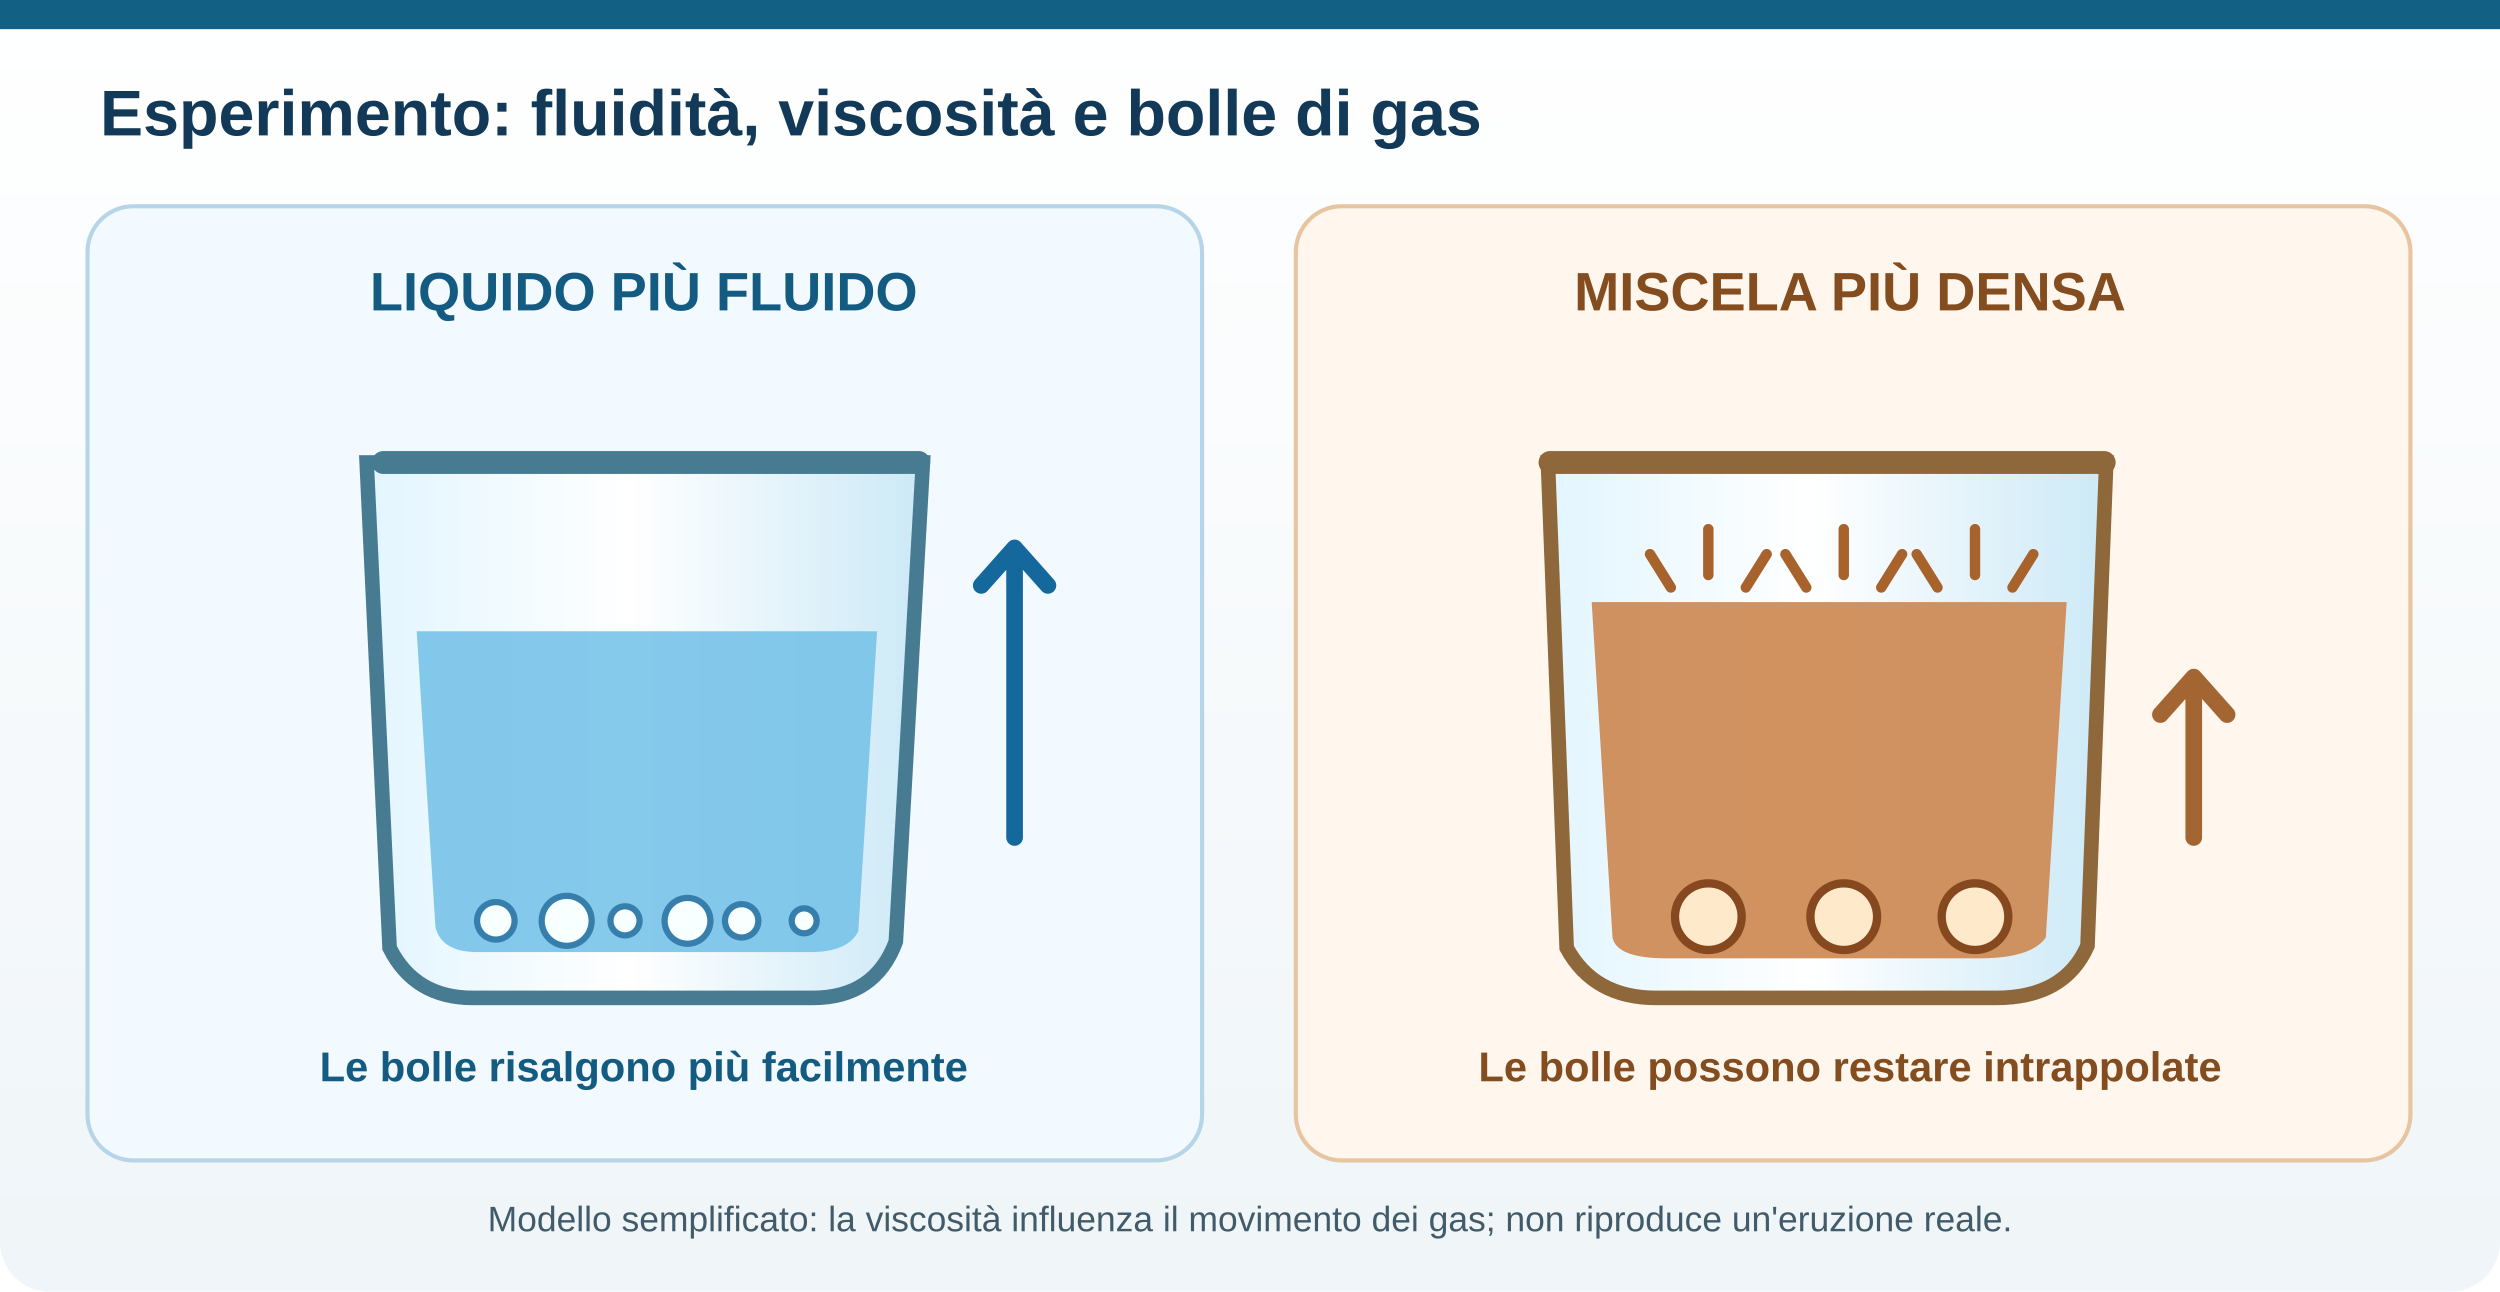
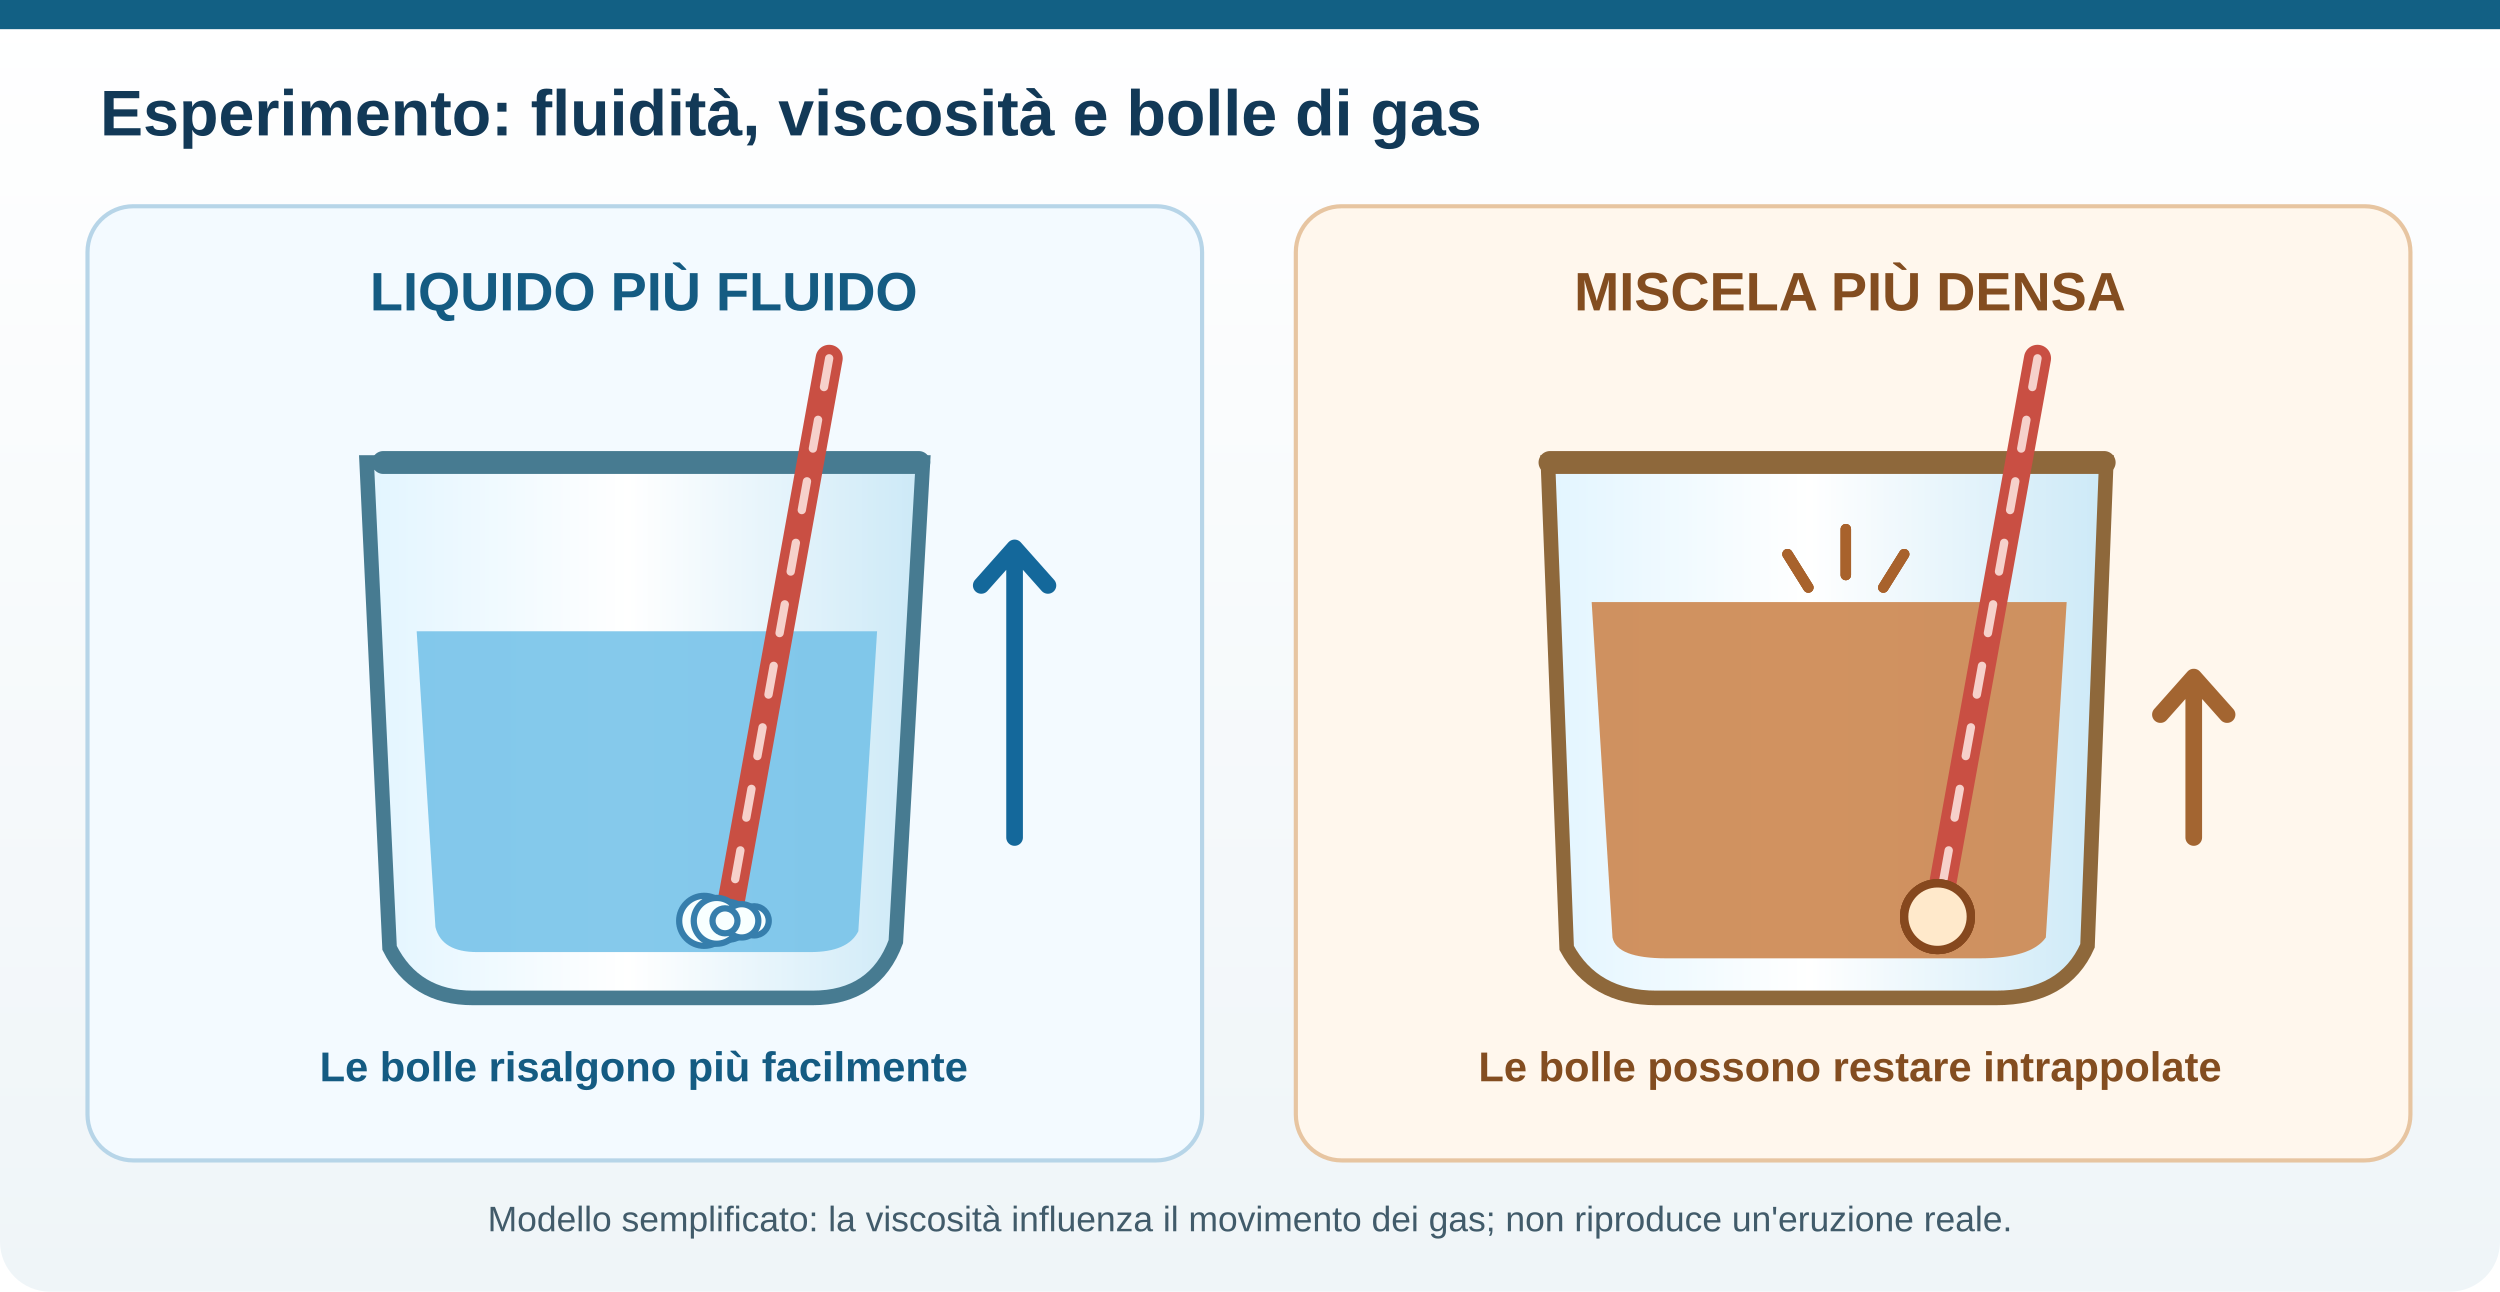
<svg xmlns="http://www.w3.org/2000/svg" width="1200" height="620" viewBox="0 0 1200 620" role="img" aria-labelledby="tit desc">
-   <style>.fermo{display:none}.fb{transform-box:fill-box}@media (prefers-reduced-motion:reduce){*{animation:none!important}}@keyframes sale{0%{transform:translateY(0);opacity:0}8%{opacity:1}88%{transform:translateY(-128px);opacity:1}100%{transform:translateY(-136px);opacity:0}}.bl{animation:sale 2.4s linear infinite}@keyframes fatica{0%{transform:translateY(0) scale(.6);opacity:0}8%{opacity:1}70%{transform:translateY(-112px) scale(1.2);opacity:1}82%{transform:translateY(-122px) scale(1.35);opacity:1}86%{transform:translateY(-126px) scale(1.6);opacity:0}100%{transform:translateY(-126px) scale(1.6);opacity:0}}.bd{animation:fatica 7.5s ease-in infinite;transform-origin:50% 50%}@keyframes schizzo{0%,81%{opacity:0;transform:translateY(0)}84%{opacity:1}94%{opacity:0;transform:translateY(-14px)}100%{opacity:0}}.sz{animation:schizzo 7.5s linear infinite}</style>
+   <style>.fermo{display:none}.fb{transform-box:fill-box}@media (prefers-reduced-motion:reduce){*{animation:none!important}}@keyframes sale{0%{transform:translateY(0);opacity:0}8%{opacity:1}88%{transform:translate(-30px,-128px);opacity:1}100%{transform:translate(-32px,-136px);opacity:0}}.bl{animation:sale 2.4s linear infinite}@keyframes fatica{0%{transform:translateY(0) scale(.6);opacity:0}8%{opacity:1}70%{transform:translate(-40px,-112px) scale(1.2);opacity:1}82%{transform:translate(-44px,-122px) scale(1.35);opacity:1}86%{transform:translate(-44px,-126px) scale(1.6);opacity:0}100%{transform:translate(-44px,-126px) scale(1.6);opacity:0}}.bd{animation:fatica 7.5s ease-in infinite;transform-origin:50% 50%}@keyframes schizzo{0%,81%{opacity:0;transform:translateY(0)}84%{opacity:1}94%{opacity:0;transform:translateY(-14px)}100%{opacity:0}}.sz{animation:schizzo 7.5s linear infinite}</style>
  <defs>
    <linearGradient id="paper" x1="0" y1="0" x2="0" y2="1">
      <stop stop-color="#ffffff" />
      <stop offset="1" stop-color="#eff5f8" />
    </linearGradient>
    <linearGradient id="glass" x1="0" y1="0" x2="1" y2="0">
      <stop stop-color="#e2f5ff" />
      <stop offset=".47" stop-color="#fff" />
      <stop offset="1" stop-color="#cce9f7" />
    </linearGradient>
  </defs>
  <rect width="1200" height="620" rx="24" fill="url(#paper)" />
  <rect width="1200" height="14" fill="#126084" />
  <text x="48" y="65" font-family="Arial,sans-serif" font-size="31" font-weight="700" fill="#123957">Esperimento: fluidità, viscosità e bolle di gas</text>
  <g font-family="Arial,sans-serif">
    <rect x="42" y="99" width="535" height="458" rx="22" fill="#f3faff" stroke="#b7d5e8" stroke-width="2" />
    <rect x="622" y="99" width="535" height="458" rx="22" fill="#fff7ed" stroke="#e7c5a1" stroke-width="2" />
    <text x="309" y="149" text-anchor="middle" font-size="26" font-weight="700" fill="#145b82">LIQUIDO PIÙ FLUIDO</text>
    <text x="888" y="149" text-anchor="middle" font-size="26" font-weight="700" fill="#834d20">MISCELA PIÙ DENSA</text>
    <path d="M176 222 L187 455 Q199 479 227 479 H390 Q420 479 430 452 L443 222Z" fill="url(#glass)" stroke="#477b91" stroke-width="7" />
    <path d="M200 303 H421 L412 447 Q407 457 389 457 H229 Q212 457 209 445Z" fill="#75c2e8" opacity=".88" />
    <path d="M184 222 H441" stroke="#477b91" stroke-width="11" stroke-linecap="round" />
    <path d="M743 222 L752 455 Q765 479 795 479 H958 Q991 479 1002 454 L1011 222Z" fill="url(#glass)" stroke="#8e683b" stroke-width="7" />
    <path d="M764 289 H992 L982 450 Q975 460 950 460 H800 Q776 460 774 450Z" fill="#cd8952" opacity=".92" />
    <path d="M744 222 H1010" stroke="#8e683b" stroke-width="11" stroke-linecap="round" />
+     <path d="M398 172 L350 438" stroke="#c94f43" stroke-width="13" stroke-linecap="round" />
+     <path d="M398 172 L350 438" stroke="#f6d1cb" stroke-width="4" stroke-dasharray="14 16" stroke-linecap="round" />
+     <path d="M978 172 L930 438" stroke="#c94f43" stroke-width="13" stroke-linecap="round" />
+     <path d="M978 172 L930 438" stroke="#f6d1cb" stroke-width="4" stroke-dasharray="14 16" stroke-linecap="round" />
    <g class="fermo" fill="#f8ffff" stroke="#367eac" stroke-width="3">
      <circle cx="248" cy="421" r="10" />
      <circle cx="329" cy="378" r="14" />
      <circle cx="269" cy="338" r="9" />
      <circle cx="352" cy="310" r="8" />
      <circle cx="288" cy="278" r="7" />
      <circle cx="360" cy="246" r="5" />
    </g>
    <g class="fermo" fill="#ffe9cb" stroke="#86481e" stroke-width="4">
      <circle cx="819" cy="405" r="18" />
      <circle cx="901" cy="378" r="25" />
      <circle cx="866" cy="315" r="14" />
      <circle cx="941" cy="427" r="14" />
    </g>
    <path d="M487 402 V263 l-16 18 M487 263 l16 18" stroke="#14689b" stroke-width="8" fill="none" stroke-linecap="round" stroke-linejoin="round" />
    <path d="M1053 402 V325 l-16 18 M1053 325 l16 18" stroke="#a36531" stroke-width="8" fill="none" stroke-linecap="round" stroke-linejoin="round" />
    <text x="309" y="519" font-size="20" font-weight="700" text-anchor="middle" fill="#145b82">Le bolle risalgono più facilmente</text>
    <text x="888" y="519" font-size="20" font-weight="700" text-anchor="middle" fill="#834d20">Le bolle possono restare intrappolate</text>
    <text x="600" y="591" font-size="17" text-anchor="middle" fill="#415b6a">Modello semplificato: la viscosità influenza il movimento dei gas; non riproduce un'eruzione reale.</text>
  </g>
  <g fill="#f8ffff" stroke="#367eac" stroke-width="3">
-     <circle class="bl" style="animation-delay:-0.0s" cx="238" cy="442" r="9" />
-     <circle class="bl" style="animation-delay:-0.4s" cx="272" cy="442" r="12" />
-     <circle class="bl" style="animation-delay:-0.8s" cx="300" cy="442" r="7" />
-     <circle class="bl" style="animation-delay:-1.2s" cx="330" cy="442" r="11" />
+     <circle class="bl" style="animation-delay:-0.0s" cx="350" cy="442" r="9" />
+     <circle class="bl" style="animation-delay:-0.4s" cx="338" cy="442" r="12" />
+     <circle class="bl" style="animation-delay:-0.8s" cx="362" cy="442" r="7" />
+     <circle class="bl" style="animation-delay:-1.2s" cx="344" cy="442" r="11" />
    <circle class="bl" style="animation-delay:-1.6s" cx="356" cy="442" r="8" />
-     <circle class="bl" style="animation-delay:-2.0s" cx="386" cy="442" r="6" />
+     <circle class="bl" style="animation-delay:-2.0s" cx="348" cy="442" r="6" />
  </g>
  <g fill="#ffe9cb" stroke="#86481e" stroke-width="4">
-     <circle class="bd fb" style="animation-delay:-0.0s" cx="820" cy="440" r="16" />
-     <circle class="bd fb" style="animation-delay:-2.5s" cx="885" cy="440" r="16" />
-     <circle class="bd fb" style="animation-delay:-5.0s" cx="948" cy="440" r="16" />
+     <circle class="bd fb" style="animation-delay:-0.0s" cx="930" cy="440" r="16" />
+     <circle class="bd fb" style="animation-delay:-2.5s" cx="930" cy="440" r="16" />
+     <circle class="bd fb" style="animation-delay:-5.0s" cx="930" cy="440" r="16" />
  </g>
  <g fill="none" stroke="#a8622c" stroke-width="5" stroke-linecap="round">
-     <path class="sz" style="animation-delay:-0.0s" d="M802 282 l-10 -16 M820 276 V254 M838 282 l10 -16" />
-     <path class="sz" style="animation-delay:-2.5s" d="M867 282 l-10 -16 M885 276 V254 M903 282 l10 -16" />
-     <path class="sz" style="animation-delay:-5.0s" d="M930 282 l-10 -16 M948 276 V254 M966 282 l10 -16" />
+     <path class="sz" style="animation-delay:-0.0s" d="M868 282 l-10 -16 M886 276 V254 M904 282 l10 -16" />
+     <path class="sz" style="animation-delay:-2.5s" d="M868 282 l-10 -16 M886 276 V254 M904 282 l10 -16" />
+     <path class="sz" style="animation-delay:-5.0s" d="M868 282 l-10 -16 M886 276 V254 M904 282 l10 -16" />
  </g>
</svg>
